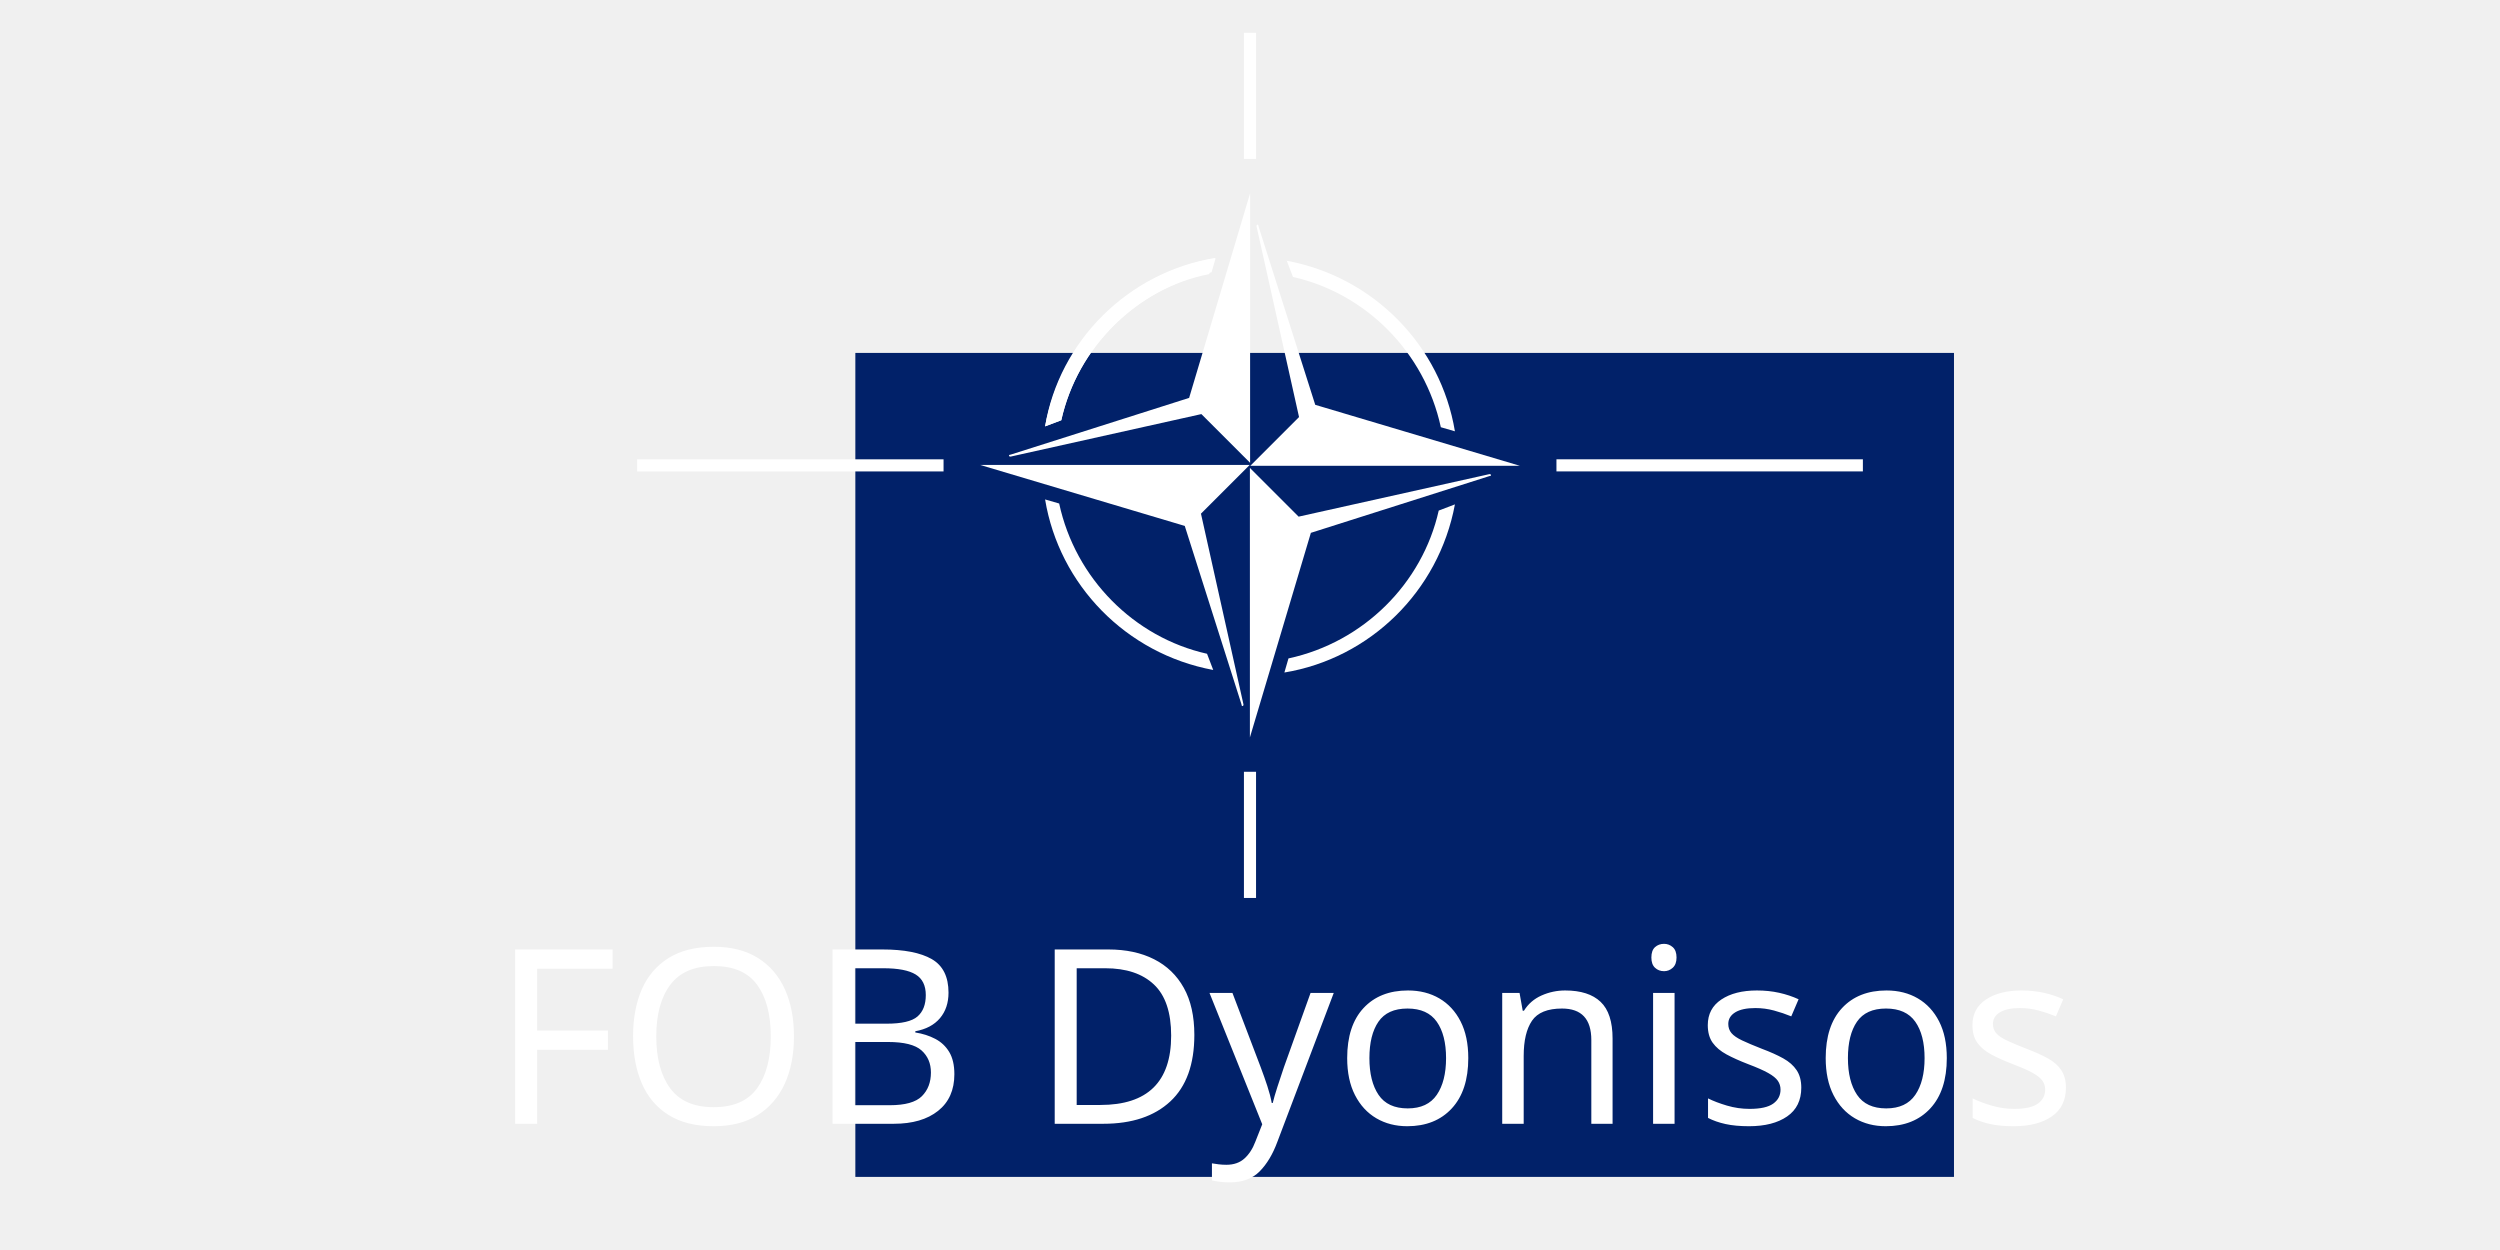
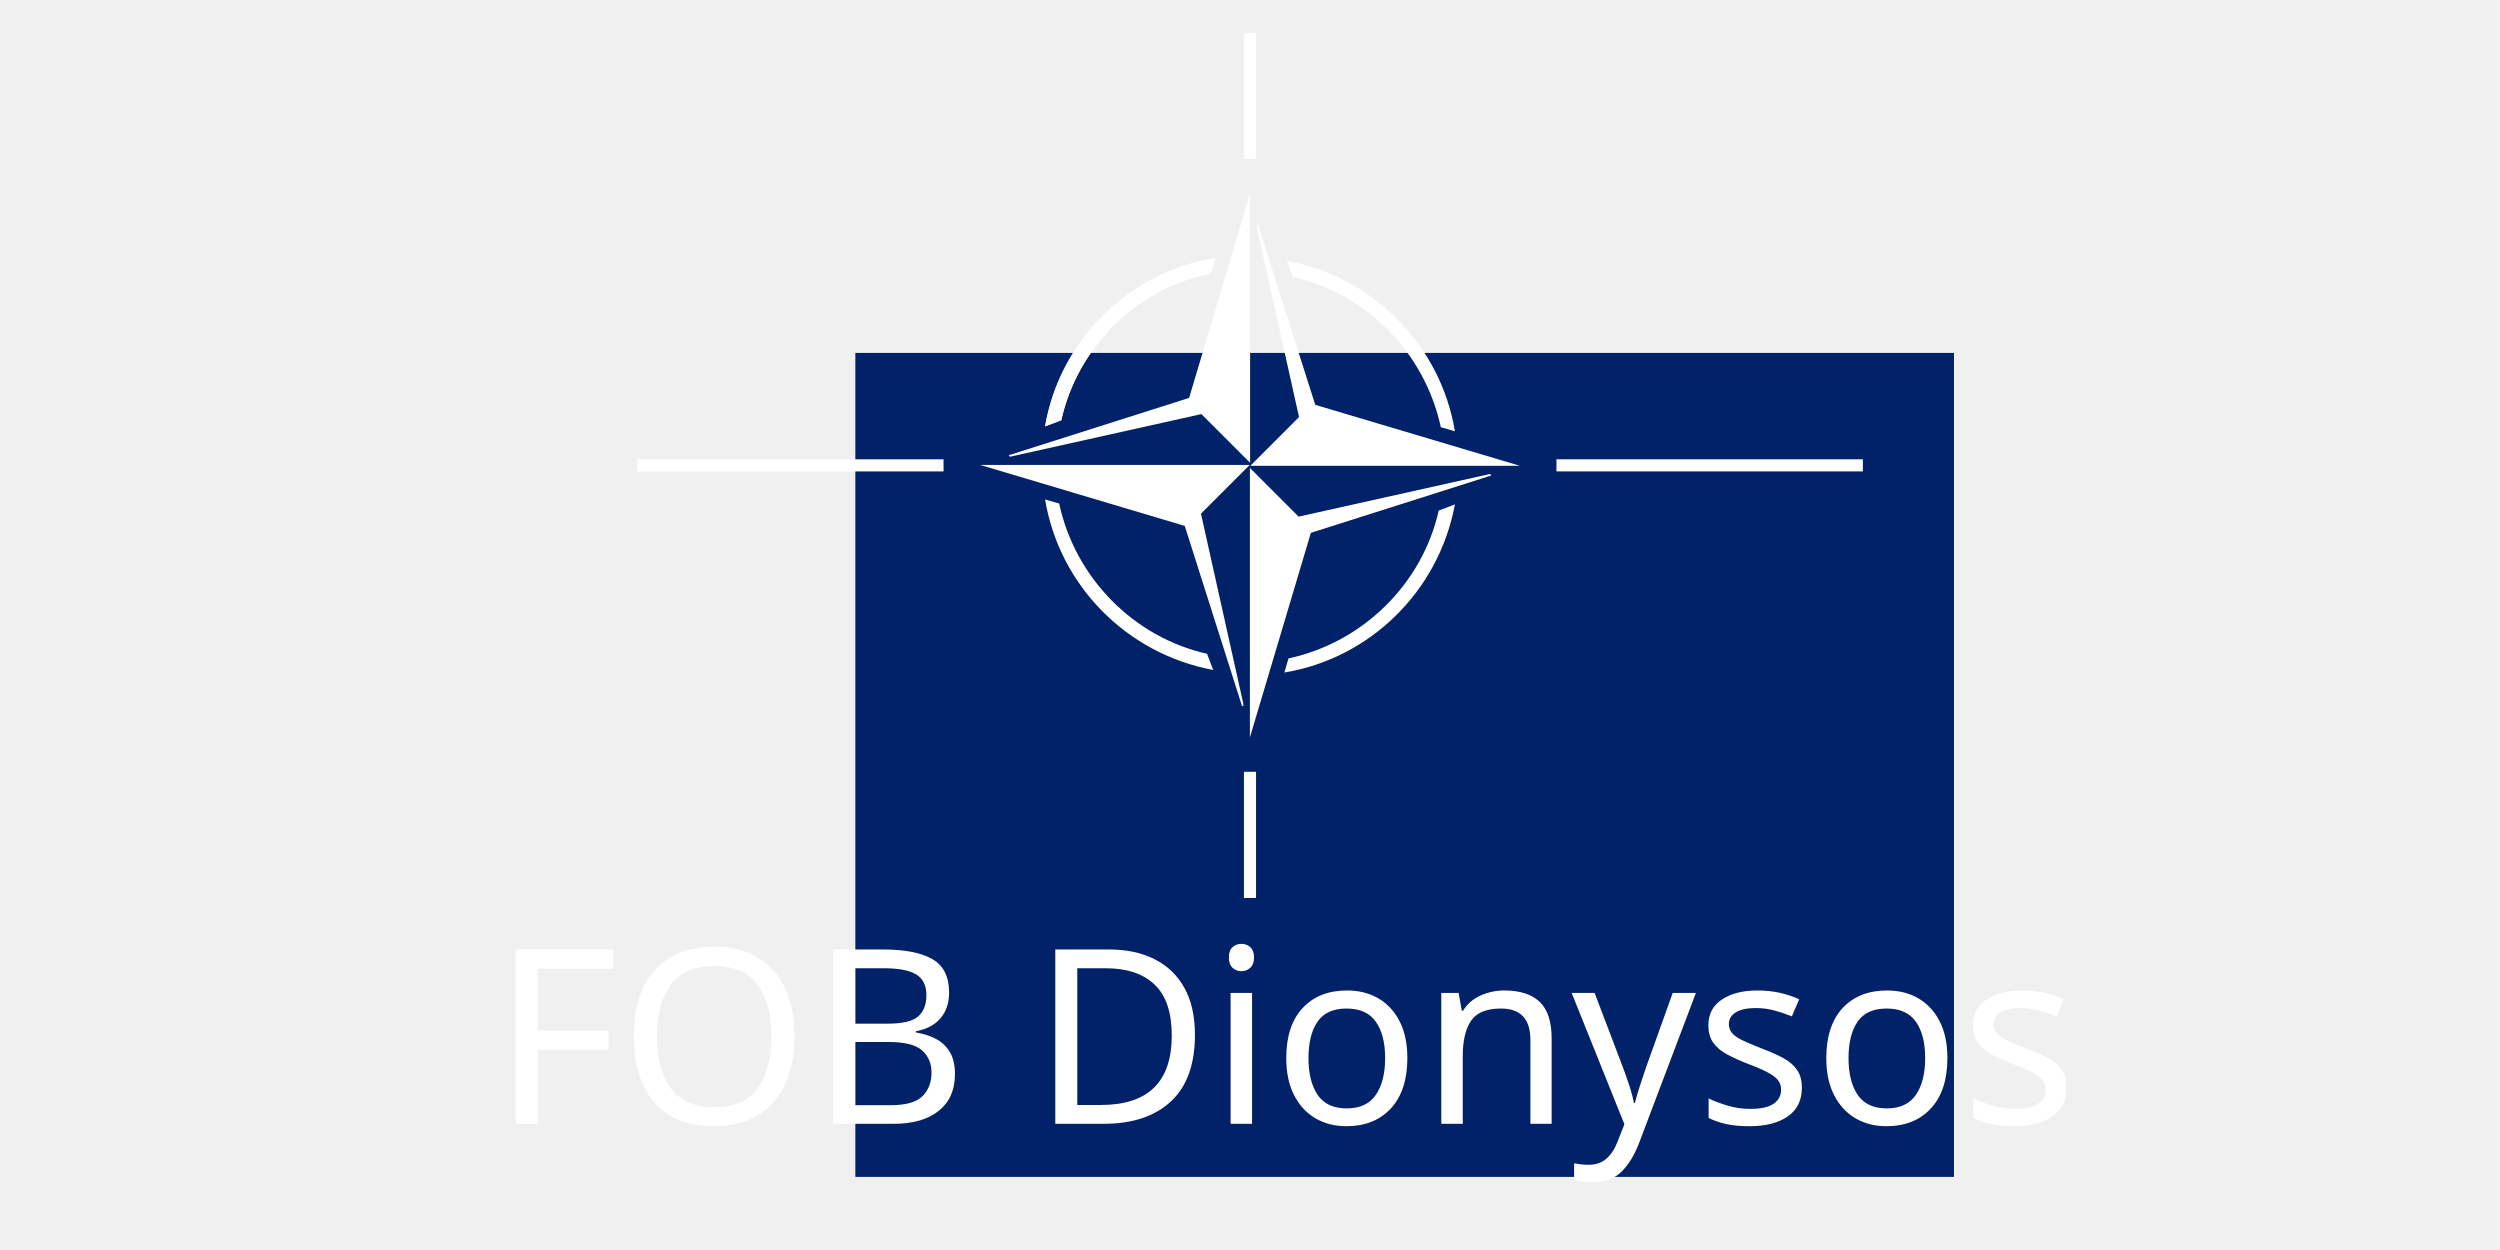
<svg xmlns="http://www.w3.org/2000/svg" xmlns:xlink="http://www.w3.org/1999/xlink" width="2048mm" height="1024mm" viewBox="0 0 2048 1024" version="1.1" id="svg8">
  <defs id="defs2" />
  <g id="layer1">
    <g style="fill:#012169;fill-opacity:1" id="g127" transform="matrix(0.9375,0,0,0.9375,700.7005,289.1118)">
      <path fill="#012169" d="M 0,0 H 960 V 720 H 0" id="path100" style="fill:#012169;fill-opacity:1" />
      <use transform="rotate(180,135.6,101.47)" xlink:href="#d" id="use102" x="0" y="0" width="100%" height="100%" style="fill:#012169;fill-opacity:1" />
      <g id="d" transform="translate(427.64,-170.45)" style="fill:#012169;fill-opacity:1">
        <use transform="rotate(90,-291.86,271.68)" xlink:href="#c" id="use104" x="0" y="0" width="100%" height="100%" style="fill:#012169;fill-opacity:1" />
        <path d="m -407.19,273.06 v -2.275 h 57.573 v 2.275 z m 114.01,56.43 h 2.275 v 23.707 h -2.275 z" id="path106" style="fill:#012169;fill-opacity:1" />
        <path id="c" d="m -342.74,271.84 h 50.641 l -9.155,9.155 7.99,35.851 c 0,0.397 -0.37,0.397 -0.37,0 l -10.663,-33.549 z m 12.2,6.48 c 2.646,16.034 15.214,28.998 31.591,32.041 l -1.164,-3.043 c -13.679,-3.069 -24.739,-14.129 -27.781,-28.231 z" style="fill:#012169;fill-opacity:1" />
      </g>
      <path d="M 129.06,62.5 C 112.682,65.172 99.744,78.137 97.098,94.144 l 3.043,-1.138 c 3.043,-13.732 14.076,-24.791 27.781,-27.464 z" id="path110" style="fill:#012169;fill-opacity:1" />
    </g>
    <g style="fill:#ffffff" id="g981" transform="matrix(2.195701,0,0,2.195701,455.5817,70.94084)">
      <g id="g989" transform="matrix(1.985773,0,0,1.985773,25.01632,-134.7262)">
        <use transform="rotate(180,117.7685,139.0099)" xlink:href="#d-9" id="use956" x="0" y="0" width="100%" height="100%" />
        <g id="d-9" transform="translate(409.8086,-132.9101)">
          <use transform="rotate(90,-291.86,271.68)" xlink:href="#c-5" id="use958" x="0" y="0" width="100%" height="100%" />
          <path d="m -407.19,273.06 v -2.275 h 57.573 v 2.275 z m 114.01,56.43 h 2.275 v 23.707 h -2.275 z" id="path960" />
          <path id="c-5" d="m -342.74,271.84 h 50.641 l -9.155,9.155 7.99,35.851 c 0,0.397 -0.37,0.397 -0.37,0 l -10.663,-33.549 z m 12.2,6.48 c 2.646,16.034 15.214,28.998 31.591,32.041 l -1.164,-3.043 c -13.679,-3.069 -24.739,-14.129 -27.781,-28.231 z" />
        </g>
        <path d="m 111.229,100.04 c -16.378,2.672 -29.316,15.637 -31.962,31.644 l 3.043,-1.138 c 3.043,-13.732 14.076,-24.791 27.781,-27.464 z" id="path964" />
      </g>
    </g>
-     <text xml:space="preserve" style="font-style:normal;font-weight:normal;font-size:200px;line-height:1.25;font-family:sans-serif;fill:#000000;fill-opacity:1;stroke:none;stroke-width:0.265" x="402.613" y="920.595" id="text993">
-       <tspan id="tspan991" x="402.613" y="920.595" style="font-style:normal;font-variant:normal;font-weight:normal;font-stretch:normal;font-size:200px;font-family:Bahnschrift;-inkscape-font-specification:Bahnschrift;fill:#ffffff;stroke-width:0.265">FOB Dyonisos</tspan>
+     <text xml:space="preserve" style="font-style:normal;font-weight:normal;font-size:200px;line-height:1.25;font-family:sans-serif;fill:#000000;fill-opacity:1;stroke:none;stroke-width:0.265" x="403.102" y="920.595" id="text993">
+       <tspan id="tspan991" x="403.102" y="920.595" style="font-style:normal;font-variant:normal;font-weight:normal;font-stretch:normal;font-size:200px;font-family:Bahnschrift;-inkscape-font-specification:Bahnschrift;fill:#ffffff;stroke-width:0.265">FOB Dionysos</tspan>
    </text>
  </g>
</svg>
